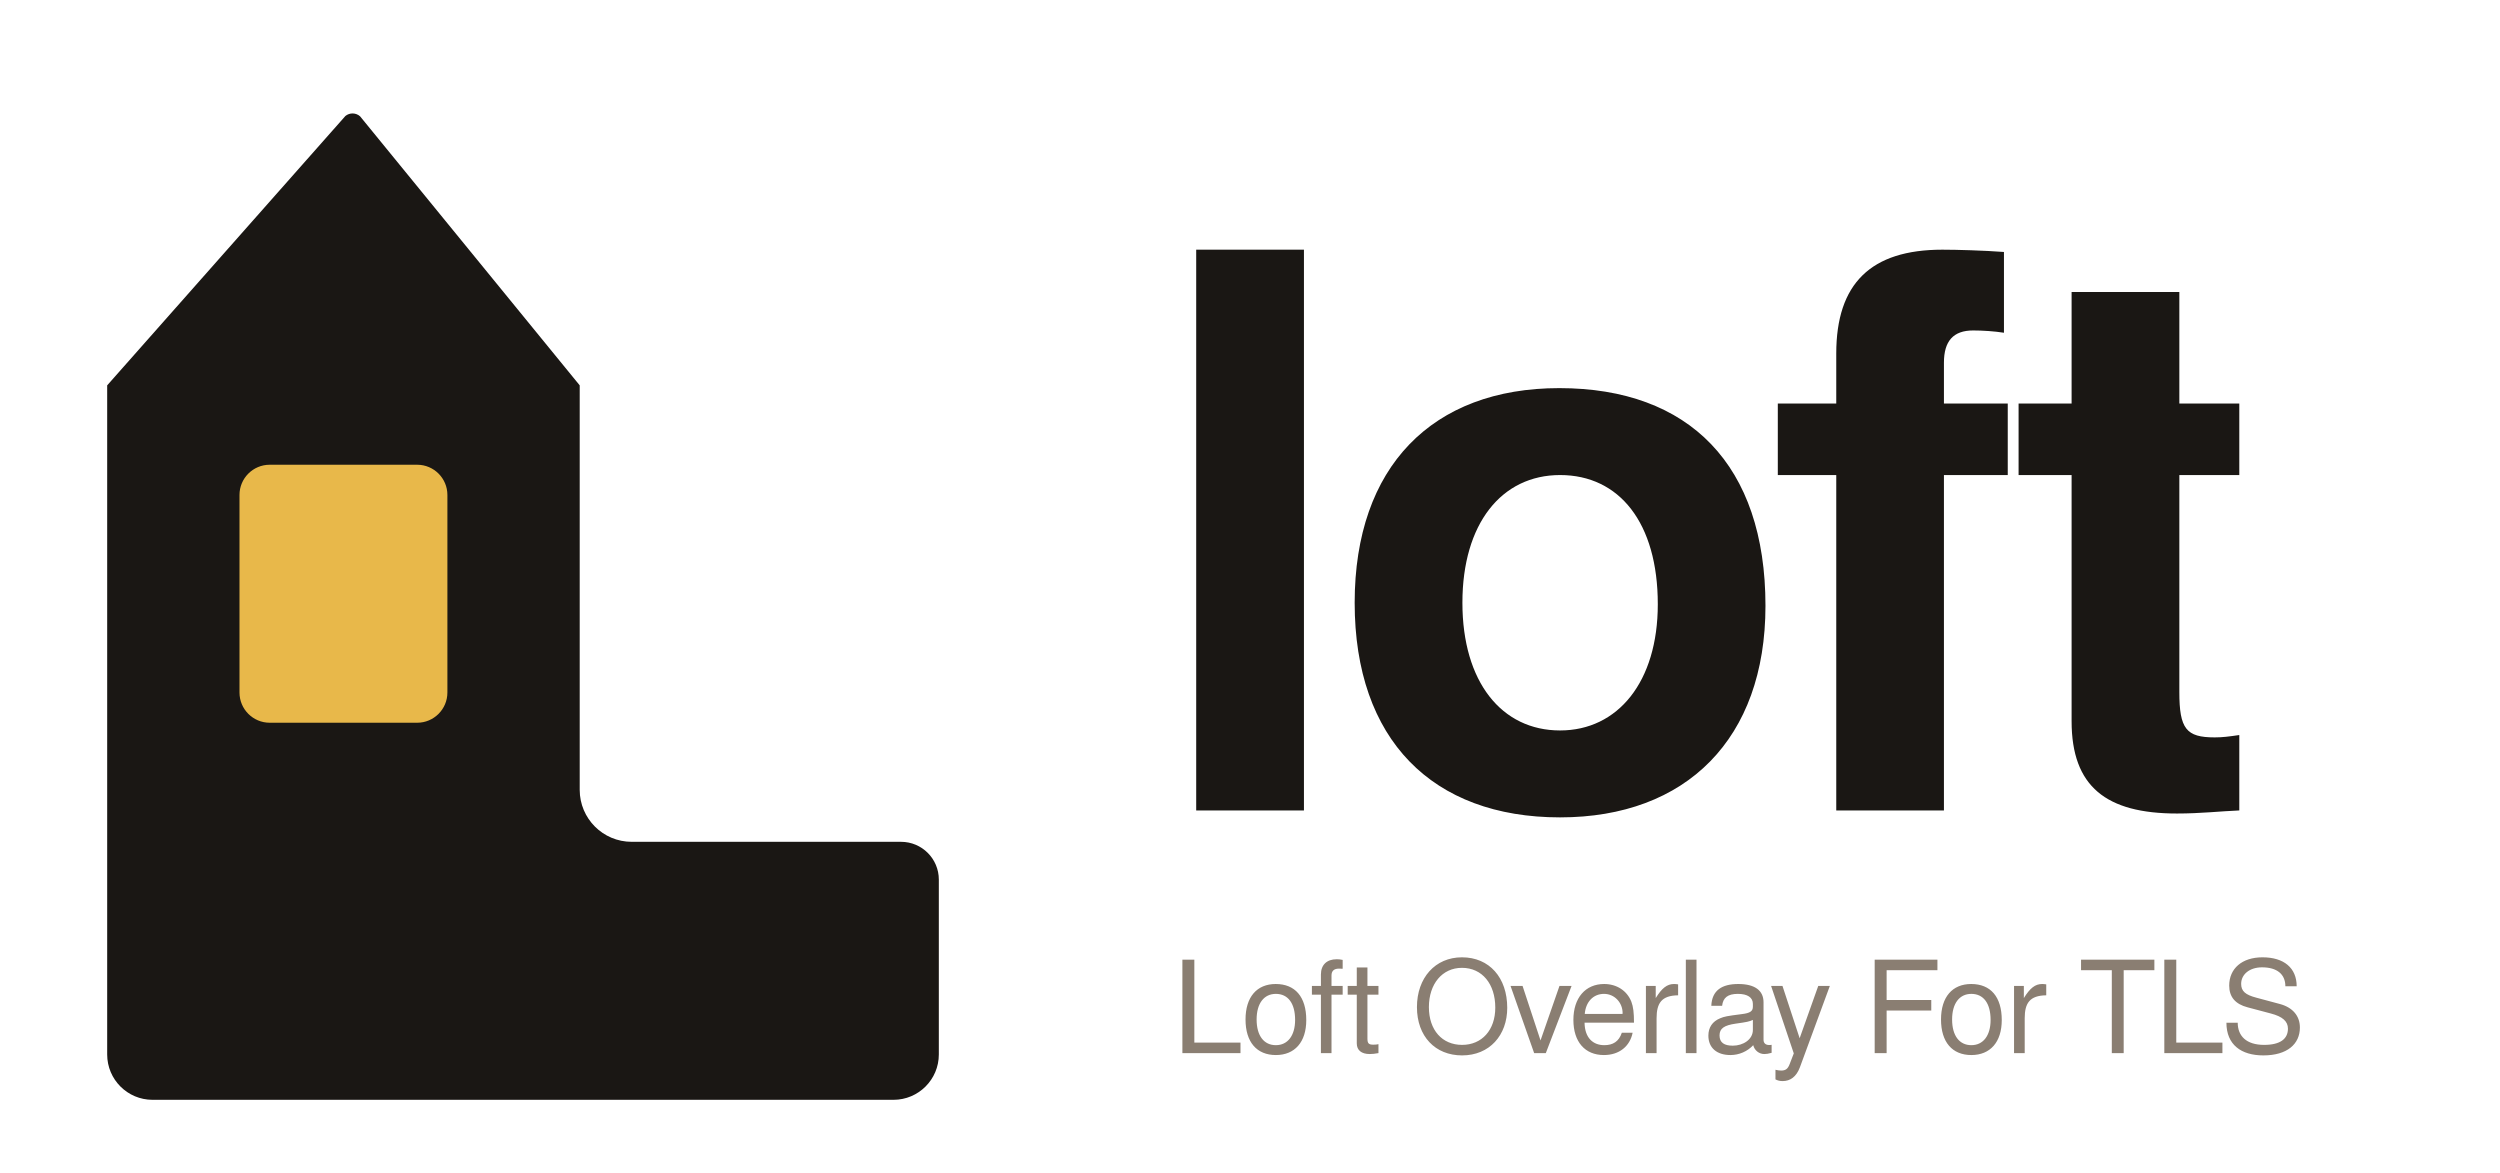
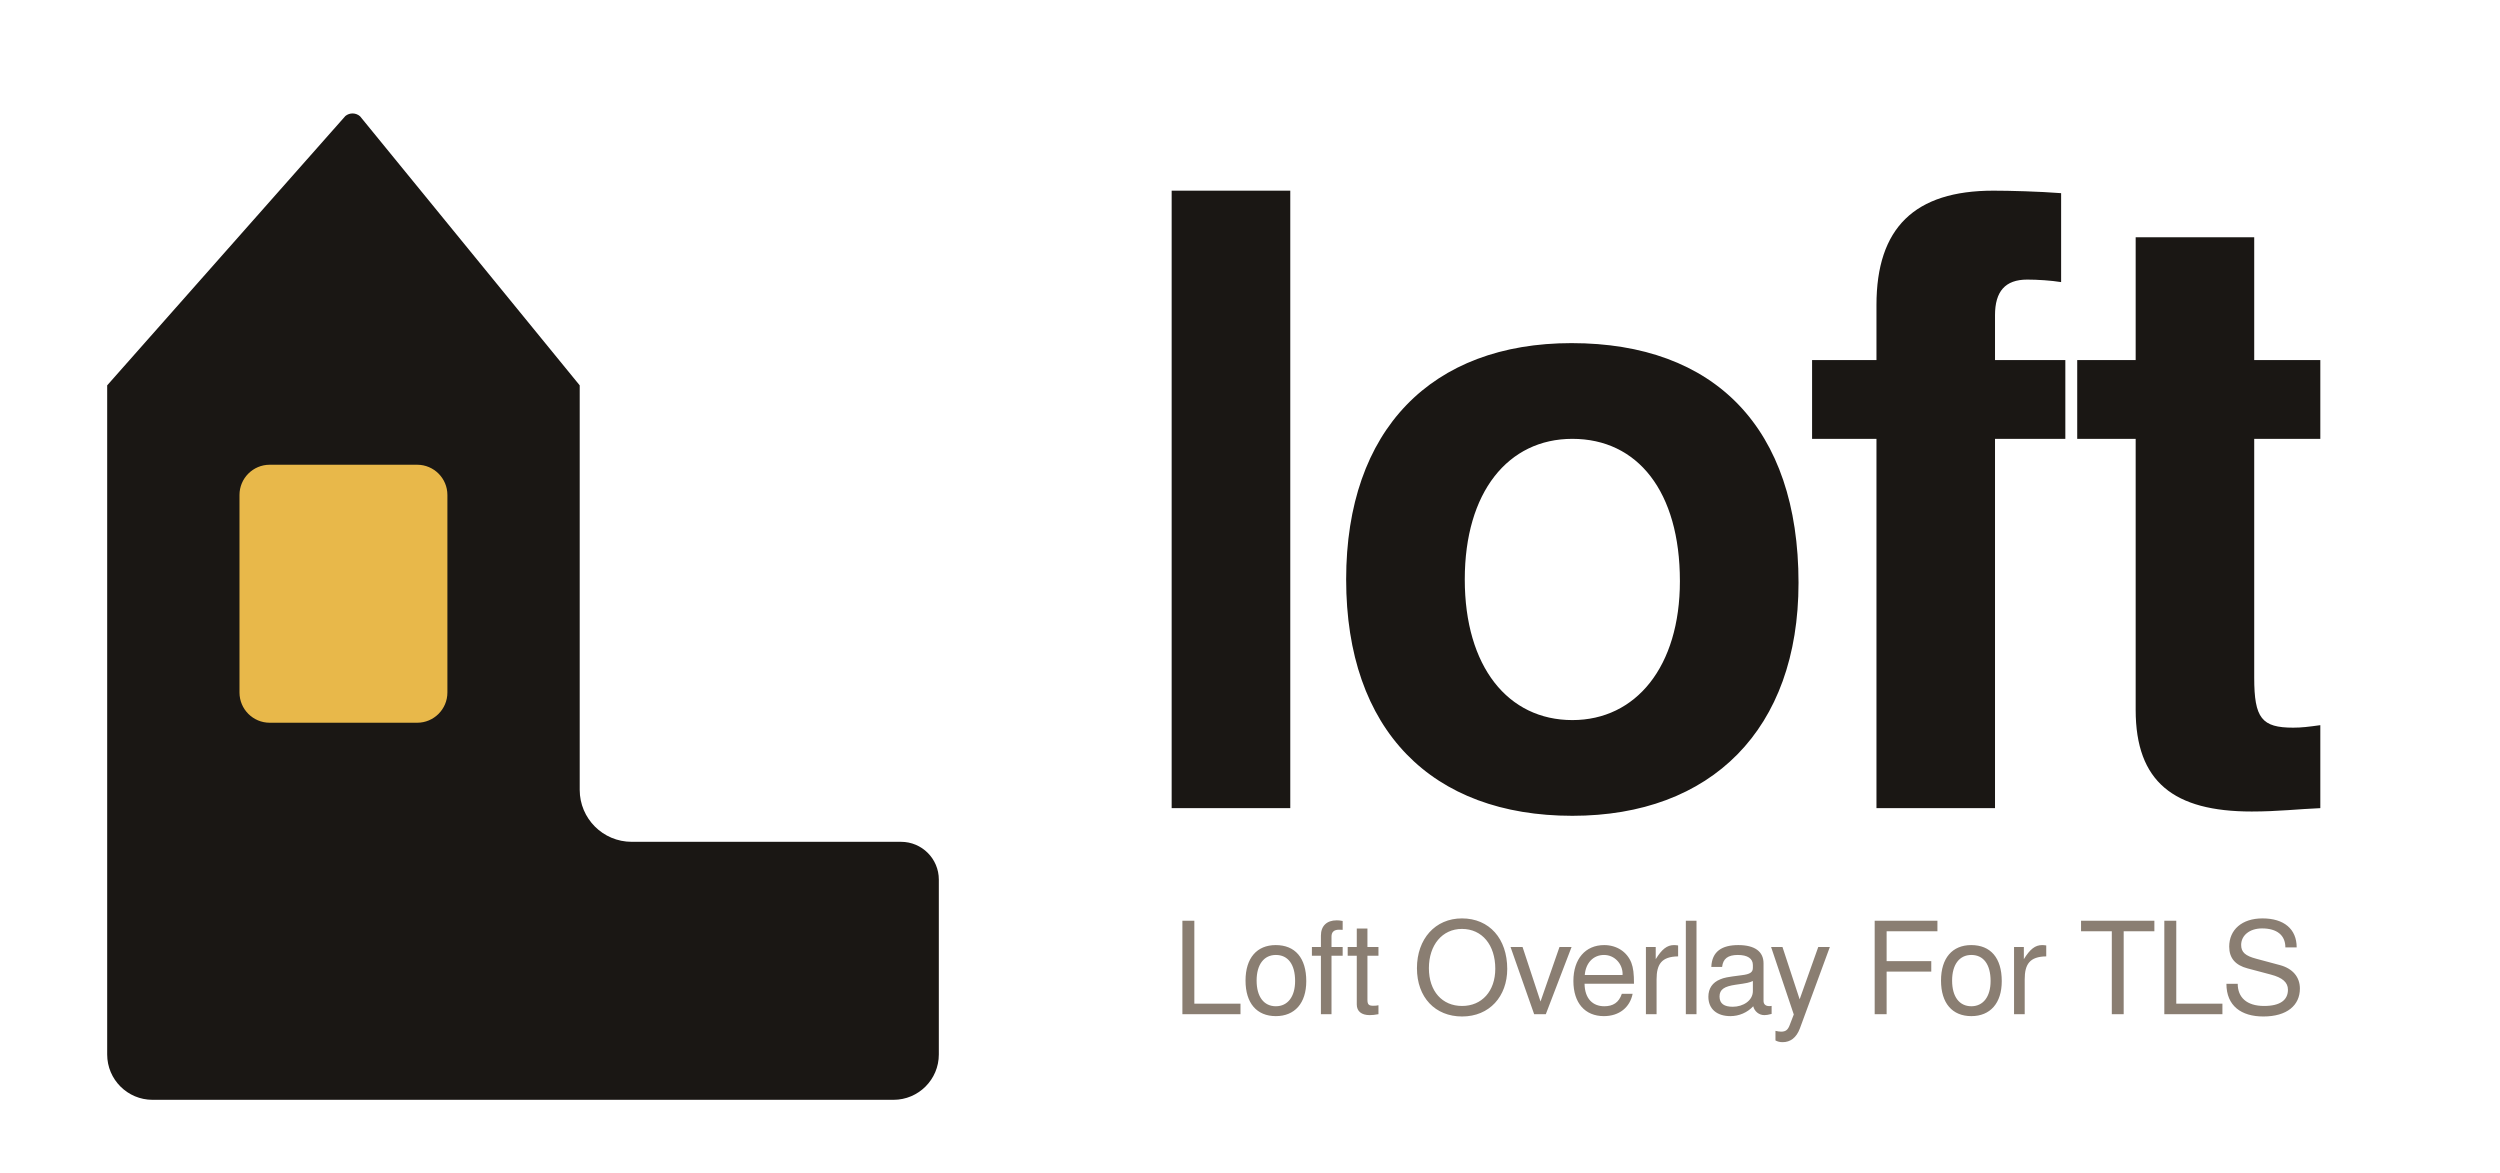
<svg xmlns="http://www.w3.org/2000/svg" viewBox="340 188 546 256" width="546" height="256" fill="none">
  <g transform="translate(318 196) scale(2.58)">
    <path fill="#1A1714" d="M37.764 6.719 A0.96 0.96 0 0 1 39.007 6.744 L57.6 29.52 L57.6 63.76 A4.4 4.4 0 0 0 62 68.16 L84.8 68.16 A3.2 3.2 0 0 1 88 71.36 L88 86.16 A3.84 3.84 0 0 1 84.16 90 L21.44 90 A3.84 3.84 0 0 1 17.6 86.16 L17.6 29.52 Z" />
    <path fill="#E8B84A" d="M31.36 36.24 H43.84 A2.56 2.56 0 0 1 46.4 38.8 V55.52 A2.56 2.56 0 0 1 43.84 58.08 H31.36 A2.56 2.56 0 0 1 28.8 55.52 V38.8 A2.56 2.56 0 0 1 31.36 36.24 Z" />
  </g>
-   <text x="590" y="365" font-family="Avenir Next, Avenir, Helvetica Neue, sans-serif" font-size="168" font-weight="600" letter-spacing="-0.04em" fill="#1A1714">loft</text>
-   <text x="596" y="418" font-family="Avenir Next, Avenir, Helvetica Neue, sans-serif" font-size="28" font-weight="400" letter-spacing="-0.02em" fill="#8A7E72">Loft Overlay For TLS</text>
+   <text x="583.5" y="364.5" font-family="Avenir Next, Avenir, Helvetica Neue, sans-serif" font-size="185" font-weight="600" letter-spacing="-0.04em" fill="#1A1714">loft</text>
+   <text x="596" y="409.5" font-family="Avenir Next, Avenir, Helvetica Neue, sans-serif" font-size="28" font-weight="400" letter-spacing="-0.02em" fill="#8A7E72">Loft Overlay For TLS</text>
</svg>
